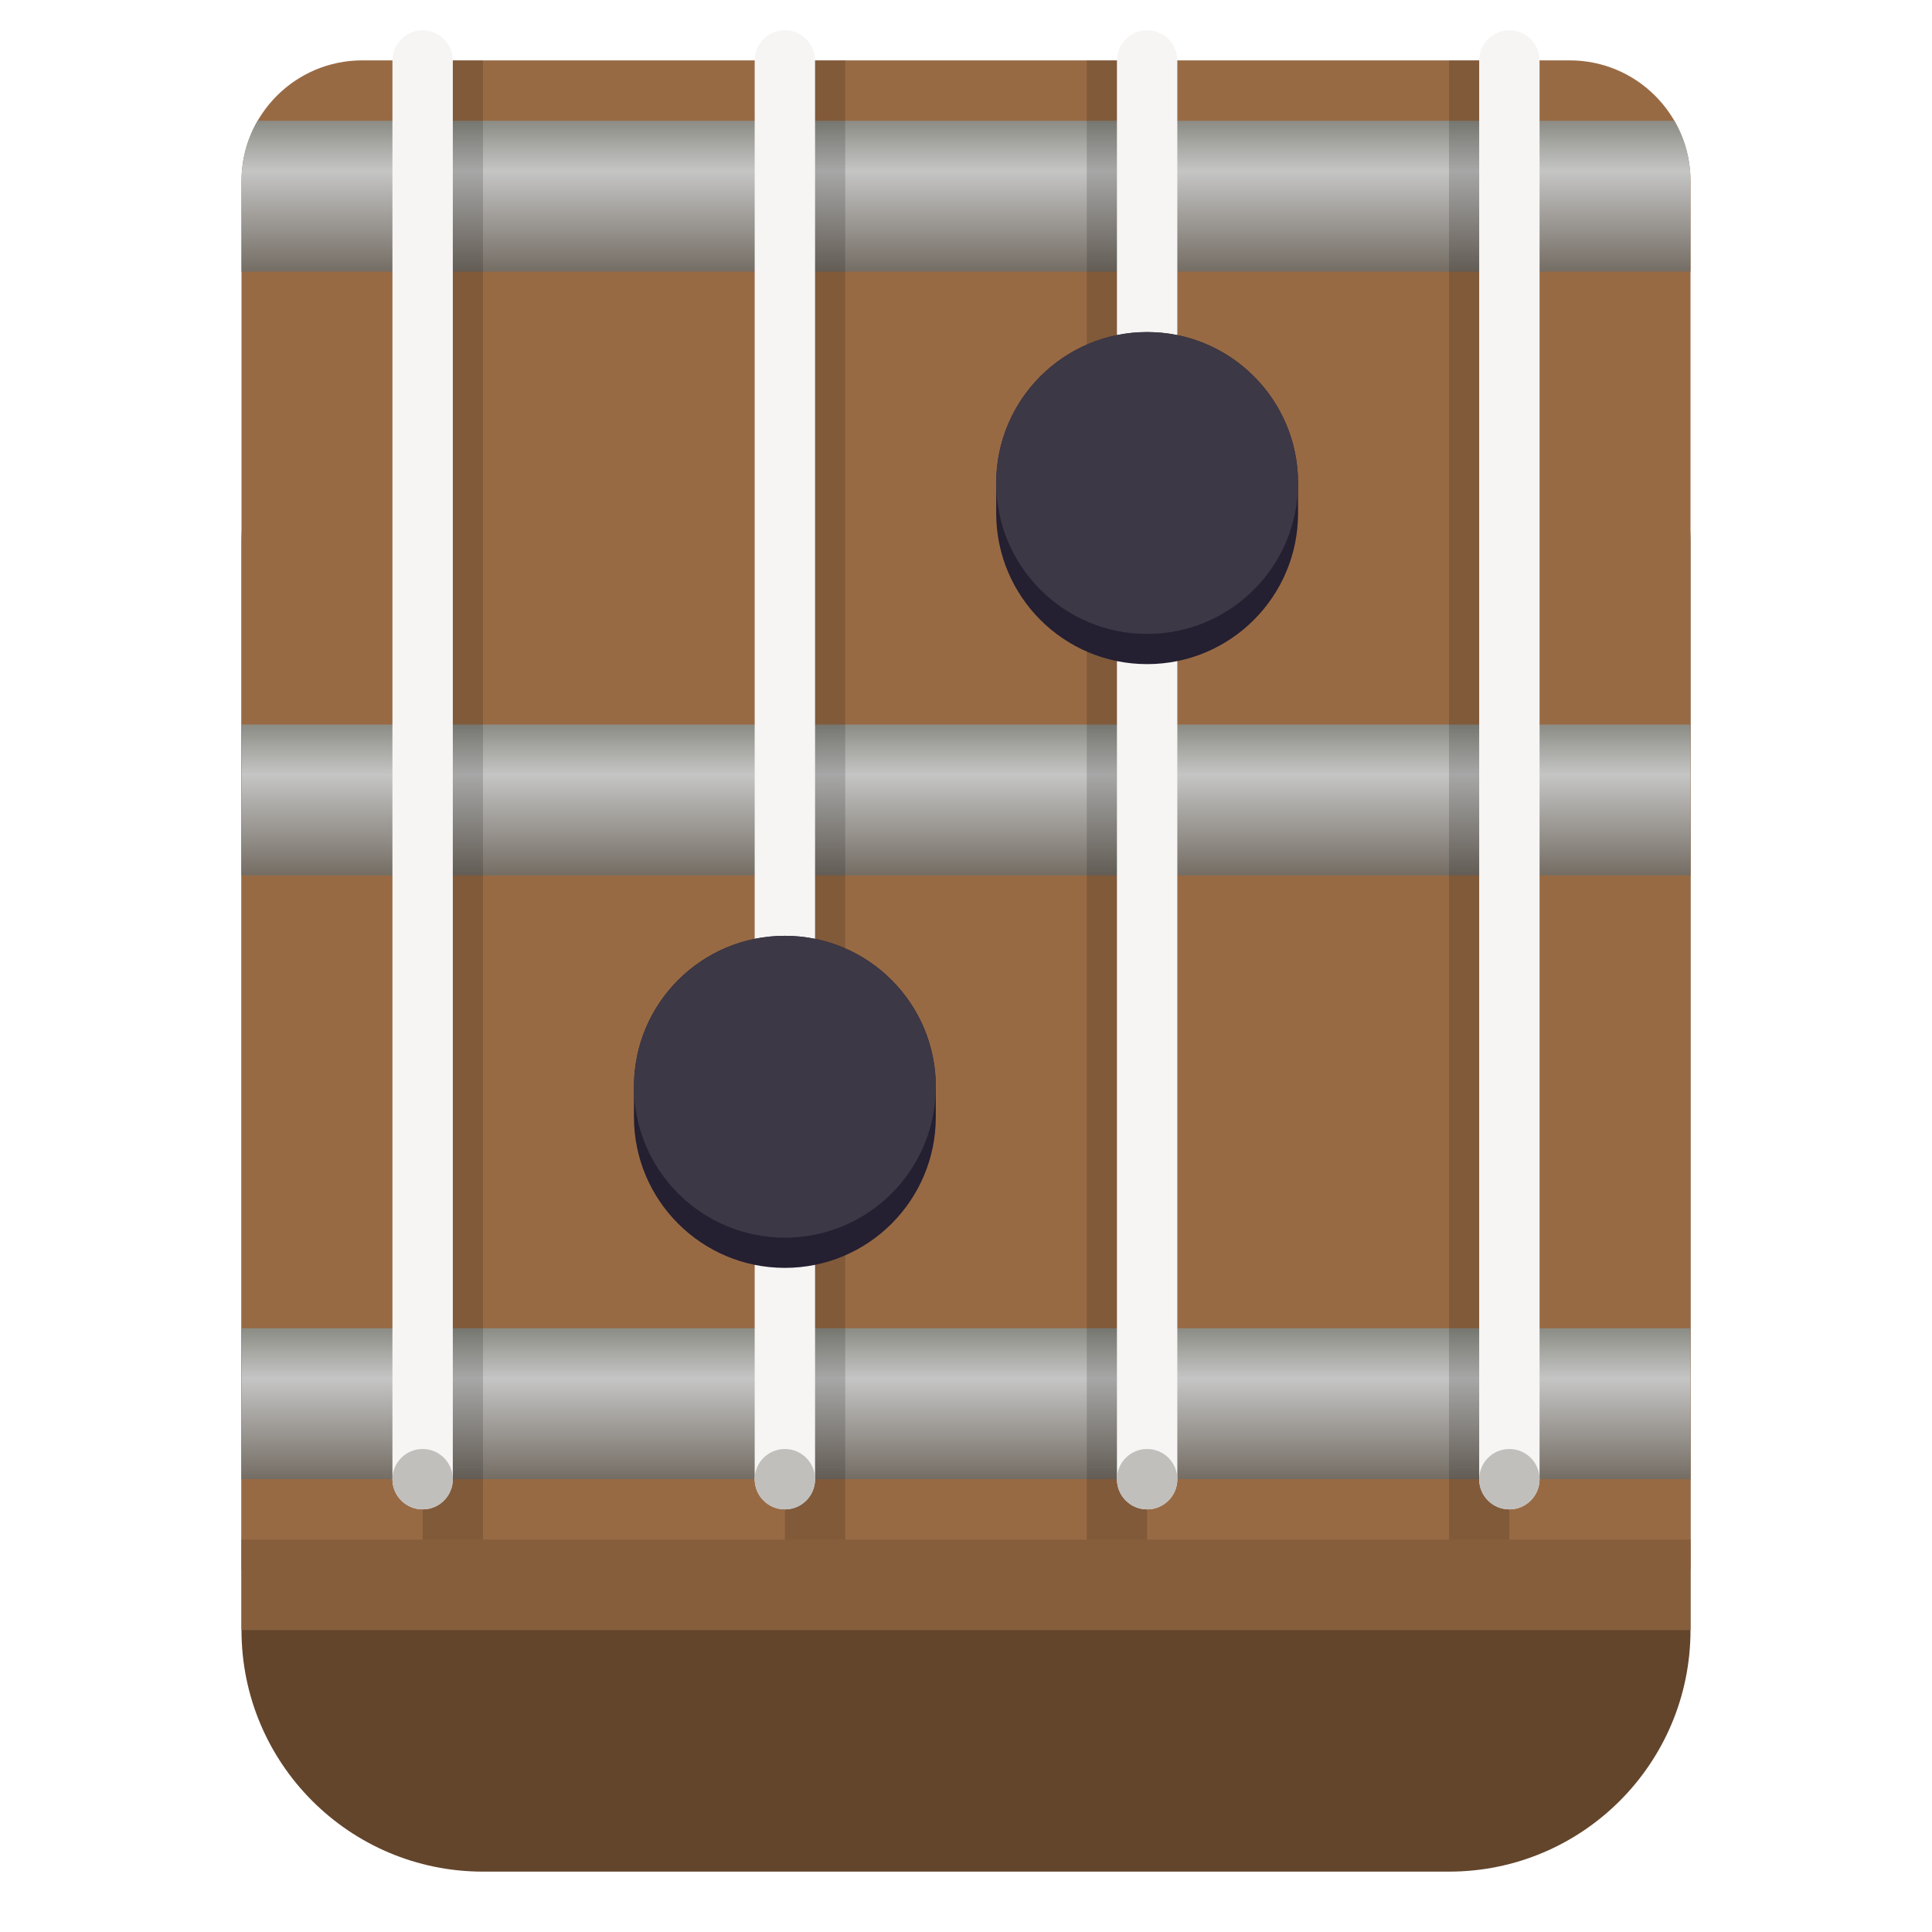
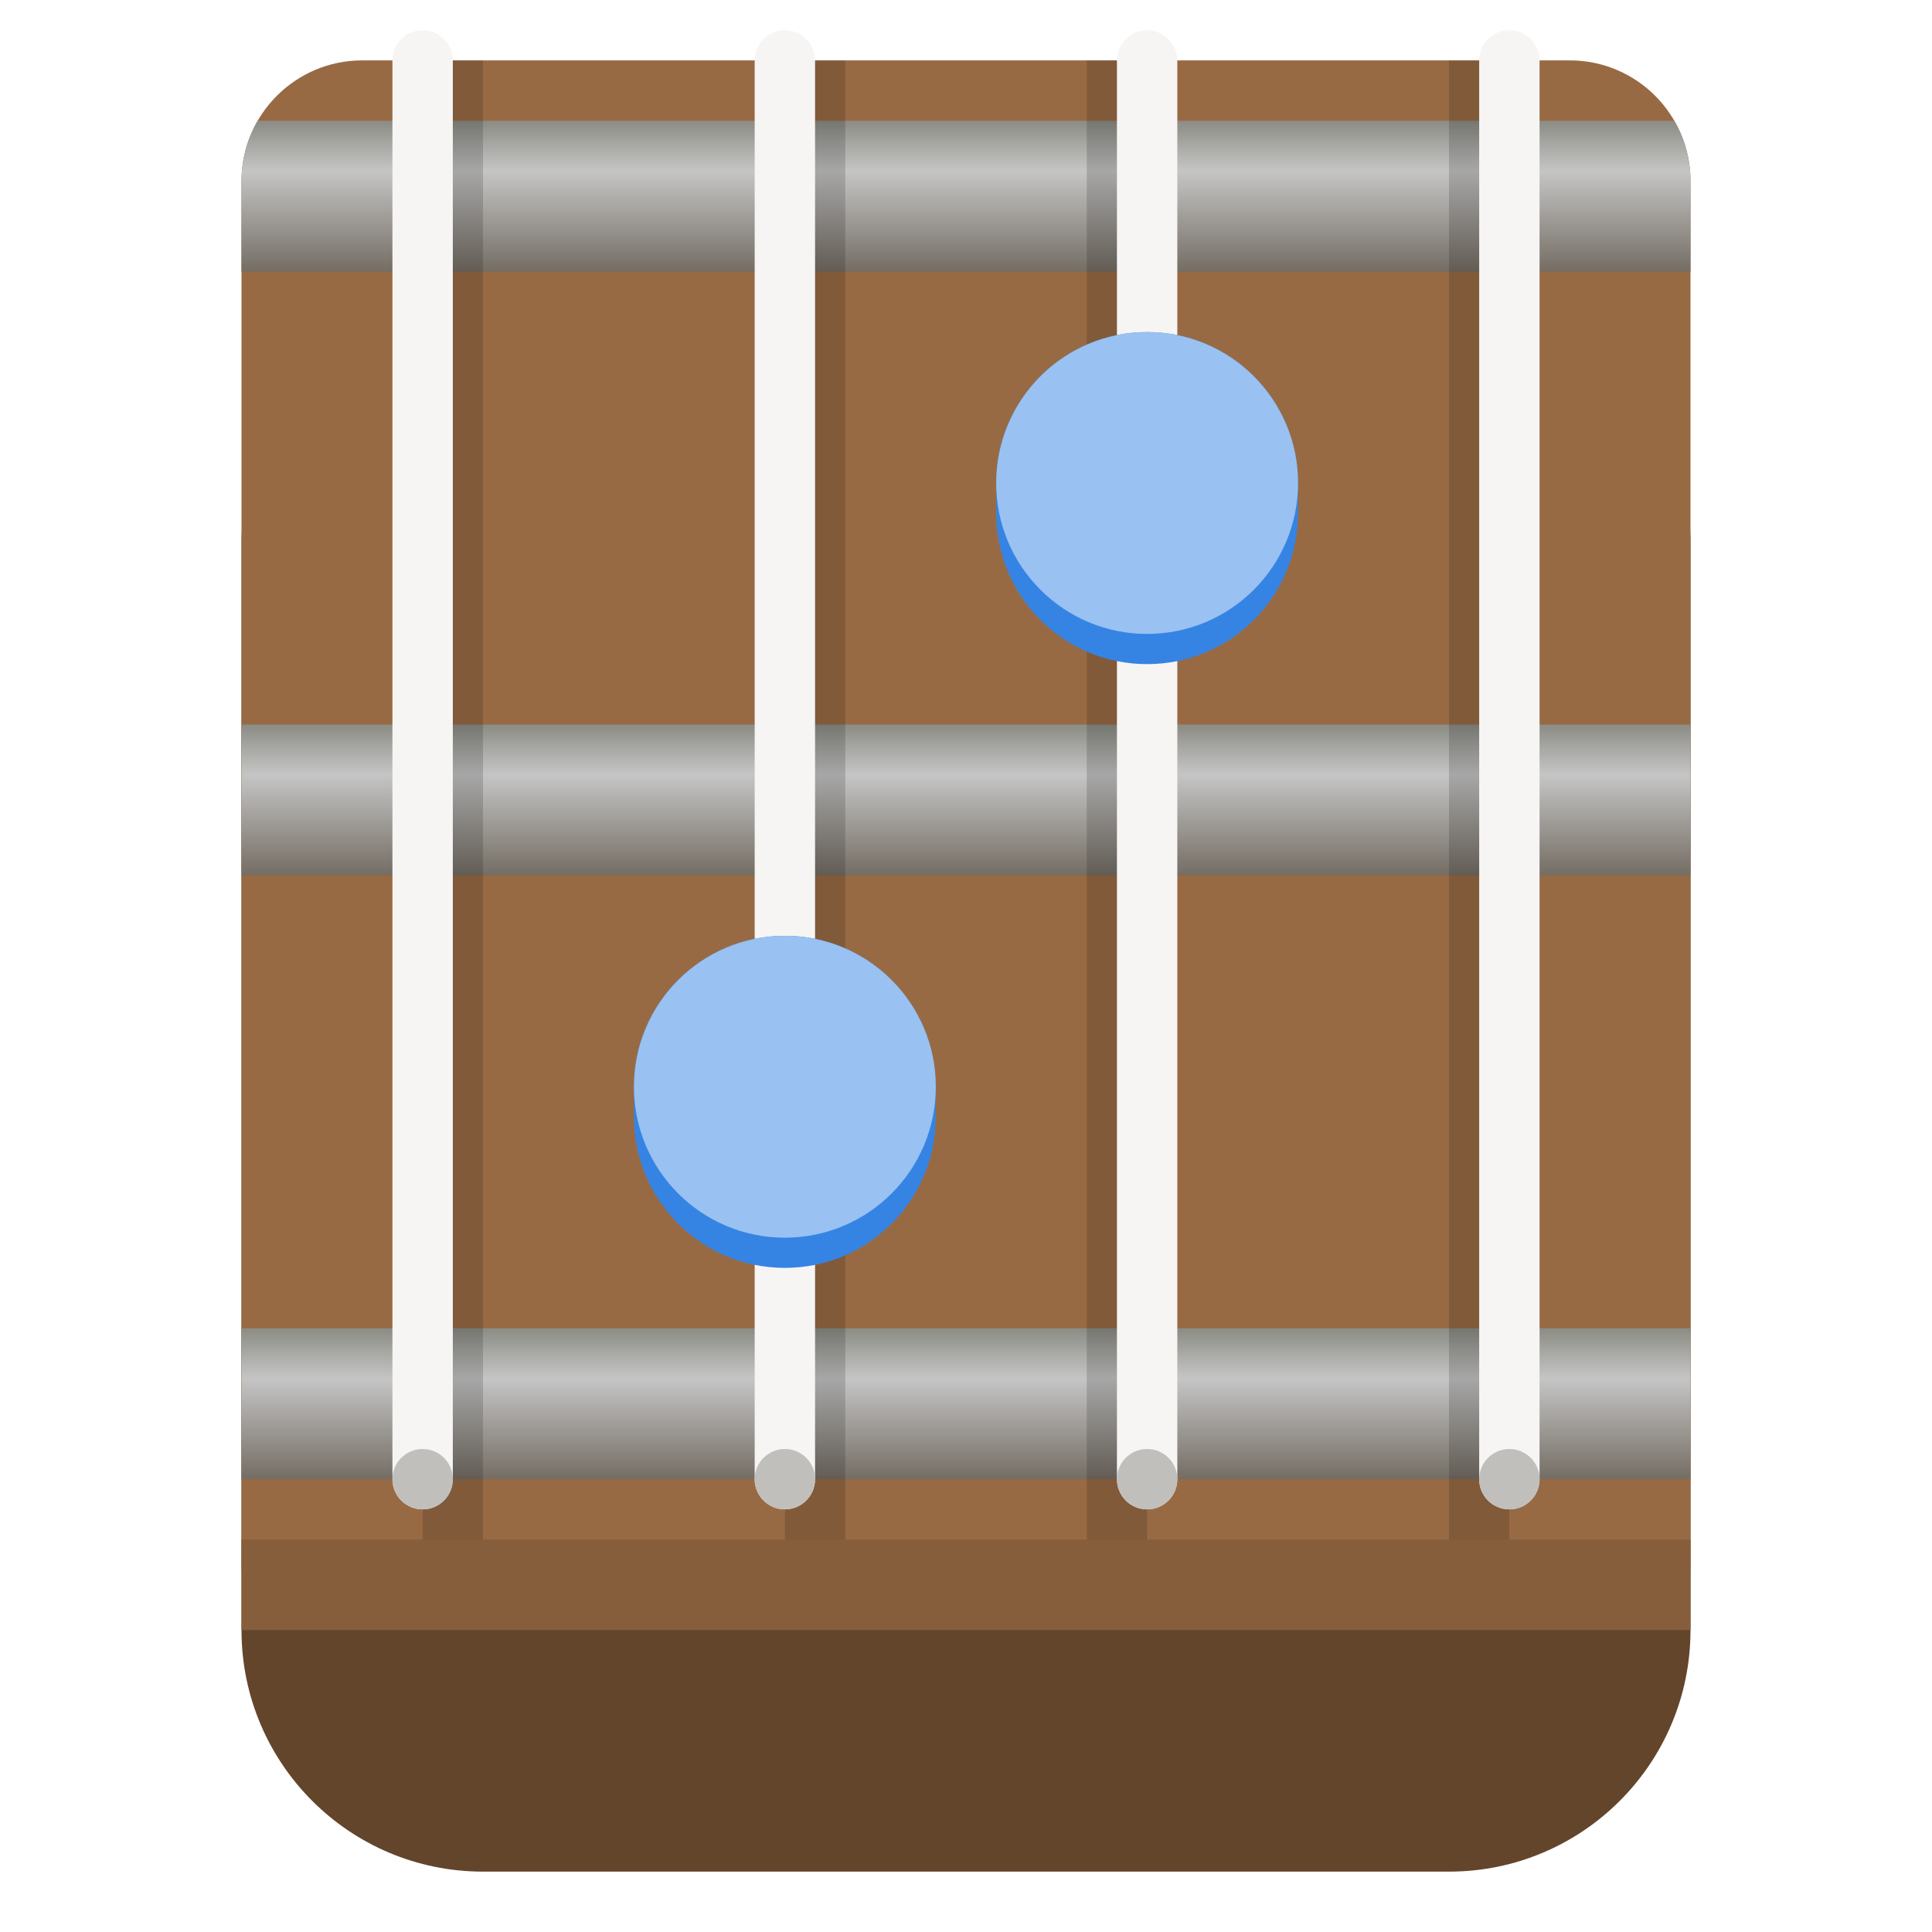
<svg xmlns="http://www.w3.org/2000/svg" xmlns:xlink="http://www.w3.org/1999/xlink" height="128px" viewBox="0 0 128 128" width="128px">
  <clipPath id="a">
    <path d="m 16 8 h 96 v 10 h -96 z m 0 0" />
  </clipPath>
  <clipPath id="b">
    <path d="m 24 4 h 80 c 4.418 0 8 3.582 8 8 v 92 h -96 v -92 c 0 -4.418 3.582 -8 8 -8 z m 0 0" />
  </clipPath>
  <linearGradient id="c" gradientUnits="userSpaceOnUse">
    <stop offset="0" stop-color="#746d64" />
    <stop offset="0.667" stop-color="#c5c5c5" />
    <stop offset="1" stop-color="#8c8c85" />
  </linearGradient>
  <linearGradient id="d" gradientTransform="matrix(0.923077 0 0 2.500001 4.923077 -467.0002)" x1="64" x2="64" xlink:href="#c" y1="194" y2="190" />
  <clipPath id="e">
    <path d="m 16 48 h 96 v 10 h -96 z m 0 0" />
  </clipPath>
  <clipPath id="f">
    <path d="m 24 4 h 80 c 4.418 0 8 3.582 8 8 v 92 h -96 v -92 c 0 -4.418 3.582 -8 8 -8 z m 0 0" />
  </clipPath>
  <linearGradient id="g" gradientTransform="matrix(0.923077 0 0 2.500001 4.923077 -497.0002)" x1="64" x2="64" xlink:href="#c" y1="222" y2="218" />
  <clipPath id="h">
    <path d="m 16 88 h 96 v 10 h -96 z m 0 0" />
  </clipPath>
  <clipPath id="i">
    <path d="m 24 4 h 80 c 4.418 0 8 3.582 8 8 v 92 h -96 v -92 c 0 -4.418 3.582 -8 8 -8 z m 0 0" />
  </clipPath>
  <linearGradient id="j" gradientTransform="matrix(0.923077 0 0 2.500001 4.923077 -527.0003)" x1="64" x2="64" xlink:href="#c" y1="250" y2="246" />
  <path d="m 32 20 h 64 c 8.836 0 16 7.164 16 16 v 72 c 0 8.836 -7.164 16 -16 16 h -64 c -8.836 0 -16 -7.164 -16 -16 v -72 c 0 -8.836 7.164 -16 16 -16 z m 0 0" fill="#63452c" />
  <path d="m 24 4 h 80 c 4.418 0 8 3.582 8 8 v 92 h -96 v -92 c 0 -4.418 3.582 -8 8 -8 z m 0 0" fill="#986a44" />
  <g clip-path="url(#a)">
    <g clip-path="url(#b)">
      <path d="m 16 8 h 96 v 10 h -96 z m 0 0" fill="url(#d)" />
    </g>
  </g>
  <g clip-path="url(#e)">
    <g clip-path="url(#f)">
      <path d="m 16 48 h 96 v 10 h -96 z m 0 0" fill="url(#g)" />
    </g>
  </g>
  <g clip-path="url(#h)">
    <g clip-path="url(#i)">
      <path d="m 16 88 h 96 v 10 h -96 z m 0 0" fill="url(#j)" />
    </g>
  </g>
  <path d="m 16 102 h 96 v 6 h -96 z m 0 0" fill="#865e3c" />
  <path d="m 28 4 h 4 v 98 h -4 z m 0 0" fill-opacity="0.153" />
  <path d="m 28 2.004 c 1.105 0 2 0.895 2 2 v 93.996 c 0 1.105 -0.895 2 -2 2 s -2 -0.895 -2 -2 v -93.996 c 0 -1.105 0.895 -2 2 -2 z m 0 0" fill="#f6f5f4" />
  <path d="m 30 98 c 0 1.105 -0.895 2 -2 2 s -2 -0.895 -2 -2 s 0.895 -2 2 -2 s 2 0.895 2 2 z m 0 0" fill="#c0bfbc" />
  <path d="m 52 4 h 4 v 98 h -4 z m 0 0" fill-opacity="0.153" />
  <path d="m 52 2.004 c 1.105 0 2 0.895 2 2 v 93.996 c 0 1.105 -0.895 2 -2 2 s -2 -0.895 -2 -2 v -93.996 c 0 -1.105 0.895 -2 2 -2 z m 0 0" fill="#f6f5f4" />
  <path d="m 54 98 c 0 1.105 -0.895 2 -2 2 s -2 -0.895 -2 -2 s 0.895 -2 2 -2 s 2 0.895 2 2 z m 0 0" fill="#c0bfbc" />
  <path d="m 72 4 h 4 v 98 h -4 z m 0 0" fill-opacity="0.153" />
  <path d="m 76 2.004 c 1.105 0 2 0.895 2 2 v 93.996 c 0 1.105 -0.895 2 -2 2 s -2 -0.895 -2 -2 v -93.996 c 0 -1.105 0.895 -2 2 -2 z m 0 0" fill="#f6f5f4" />
  <path d="m 78 98 c 0 1.105 -0.895 2 -2 2 s -2 -0.895 -2 -2 s 0.895 -2 2 -2 s 2 0.895 2 2 z m 0 0" fill="#c0bfbc" />
  <path d="m 96 4 h 4 v 98 h -4 z m 0 0" fill-opacity="0.153" />
  <path d="m 100 2.004 c 1.105 0 2 0.895 2 2 v 93.996 c 0 1.105 -0.895 2 -2 2 s -2 -0.895 -2 -2 v -93.996 c 0 -1.105 0.895 -2 2 -2 z m 0 0" fill="#f6f5f4" />
  <path d="m 102 98 c 0 1.105 -0.895 2 -2 2 s -2 -0.895 -2 -2 s 0.895 -2 2 -2 s 2 0.895 2 2 z m 0 0" fill="#c0bfbc" />
-   <path d="m 76 22 c 5.523 0 10 4.477 10 10 v 2 c 0 5.523 -4.477 10 -10 10 s -10 -4.477 -10 -10 v -2 c 0 -5.523 4.477 -10 10 -10 z m 0 0" fill="#241f31" />
-   <path d="m 86 32 c 0 5.523 -4.477 10 -10 10 s -10 -4.477 -10 -10 s 4.477 -10 10 -10 s 10 4.477 10 10 z m 0 0" fill="#3d3846" />
-   <path d="m 52 62 c 5.523 0 10 4.477 10 10 v 2 c 0 5.523 -4.477 10 -10 10 s -10 -4.477 -10 -10 v -2 c 0 -5.523 4.477 -10 10 -10 z m 0 0" fill="#241f31" />
-   <path d="m 62 72 c 0 5.523 -4.477 10 -10 10 s -10 -4.477 -10 -10 s 4.477 -10 10 -10 s 10 4.477 10 10 z m 0 0" fill="#3d3846" />
+   <path d="m 76 22 c 5.523 0 10 4.477 10 10 v 2 c 0 5.523 -4.477 10 -10 10 s -10 -4.477 -10 -10 v -2 c 0 -5.523 4.477 -10 10 -10 z m 0 0" fill="#3584e4" />
+   <path d="m 86 32 c 0 5.523 -4.477 10 -10 10 s -10 -4.477 -10 -10 s 4.477 -10 10 -10 s 10 4.477 10 10 z m 0 0" fill="#99c1f1" />
+   <path d="m 52 62 c 5.523 0 10 4.477 10 10 v 2 c 0 5.523 -4.477 10 -10 10 s -10 -4.477 -10 -10 v -2 c 0 -5.523 4.477 -10 10 -10 z m 0 0" fill="#3584e4" />
+   <path d="m 62 72 c 0 5.523 -4.477 10 -10 10 s -10 -4.477 -10 -10 s 4.477 -10 10 -10 s 10 4.477 10 10 z m 0 0" fill="#99c1f1" />
</svg>
